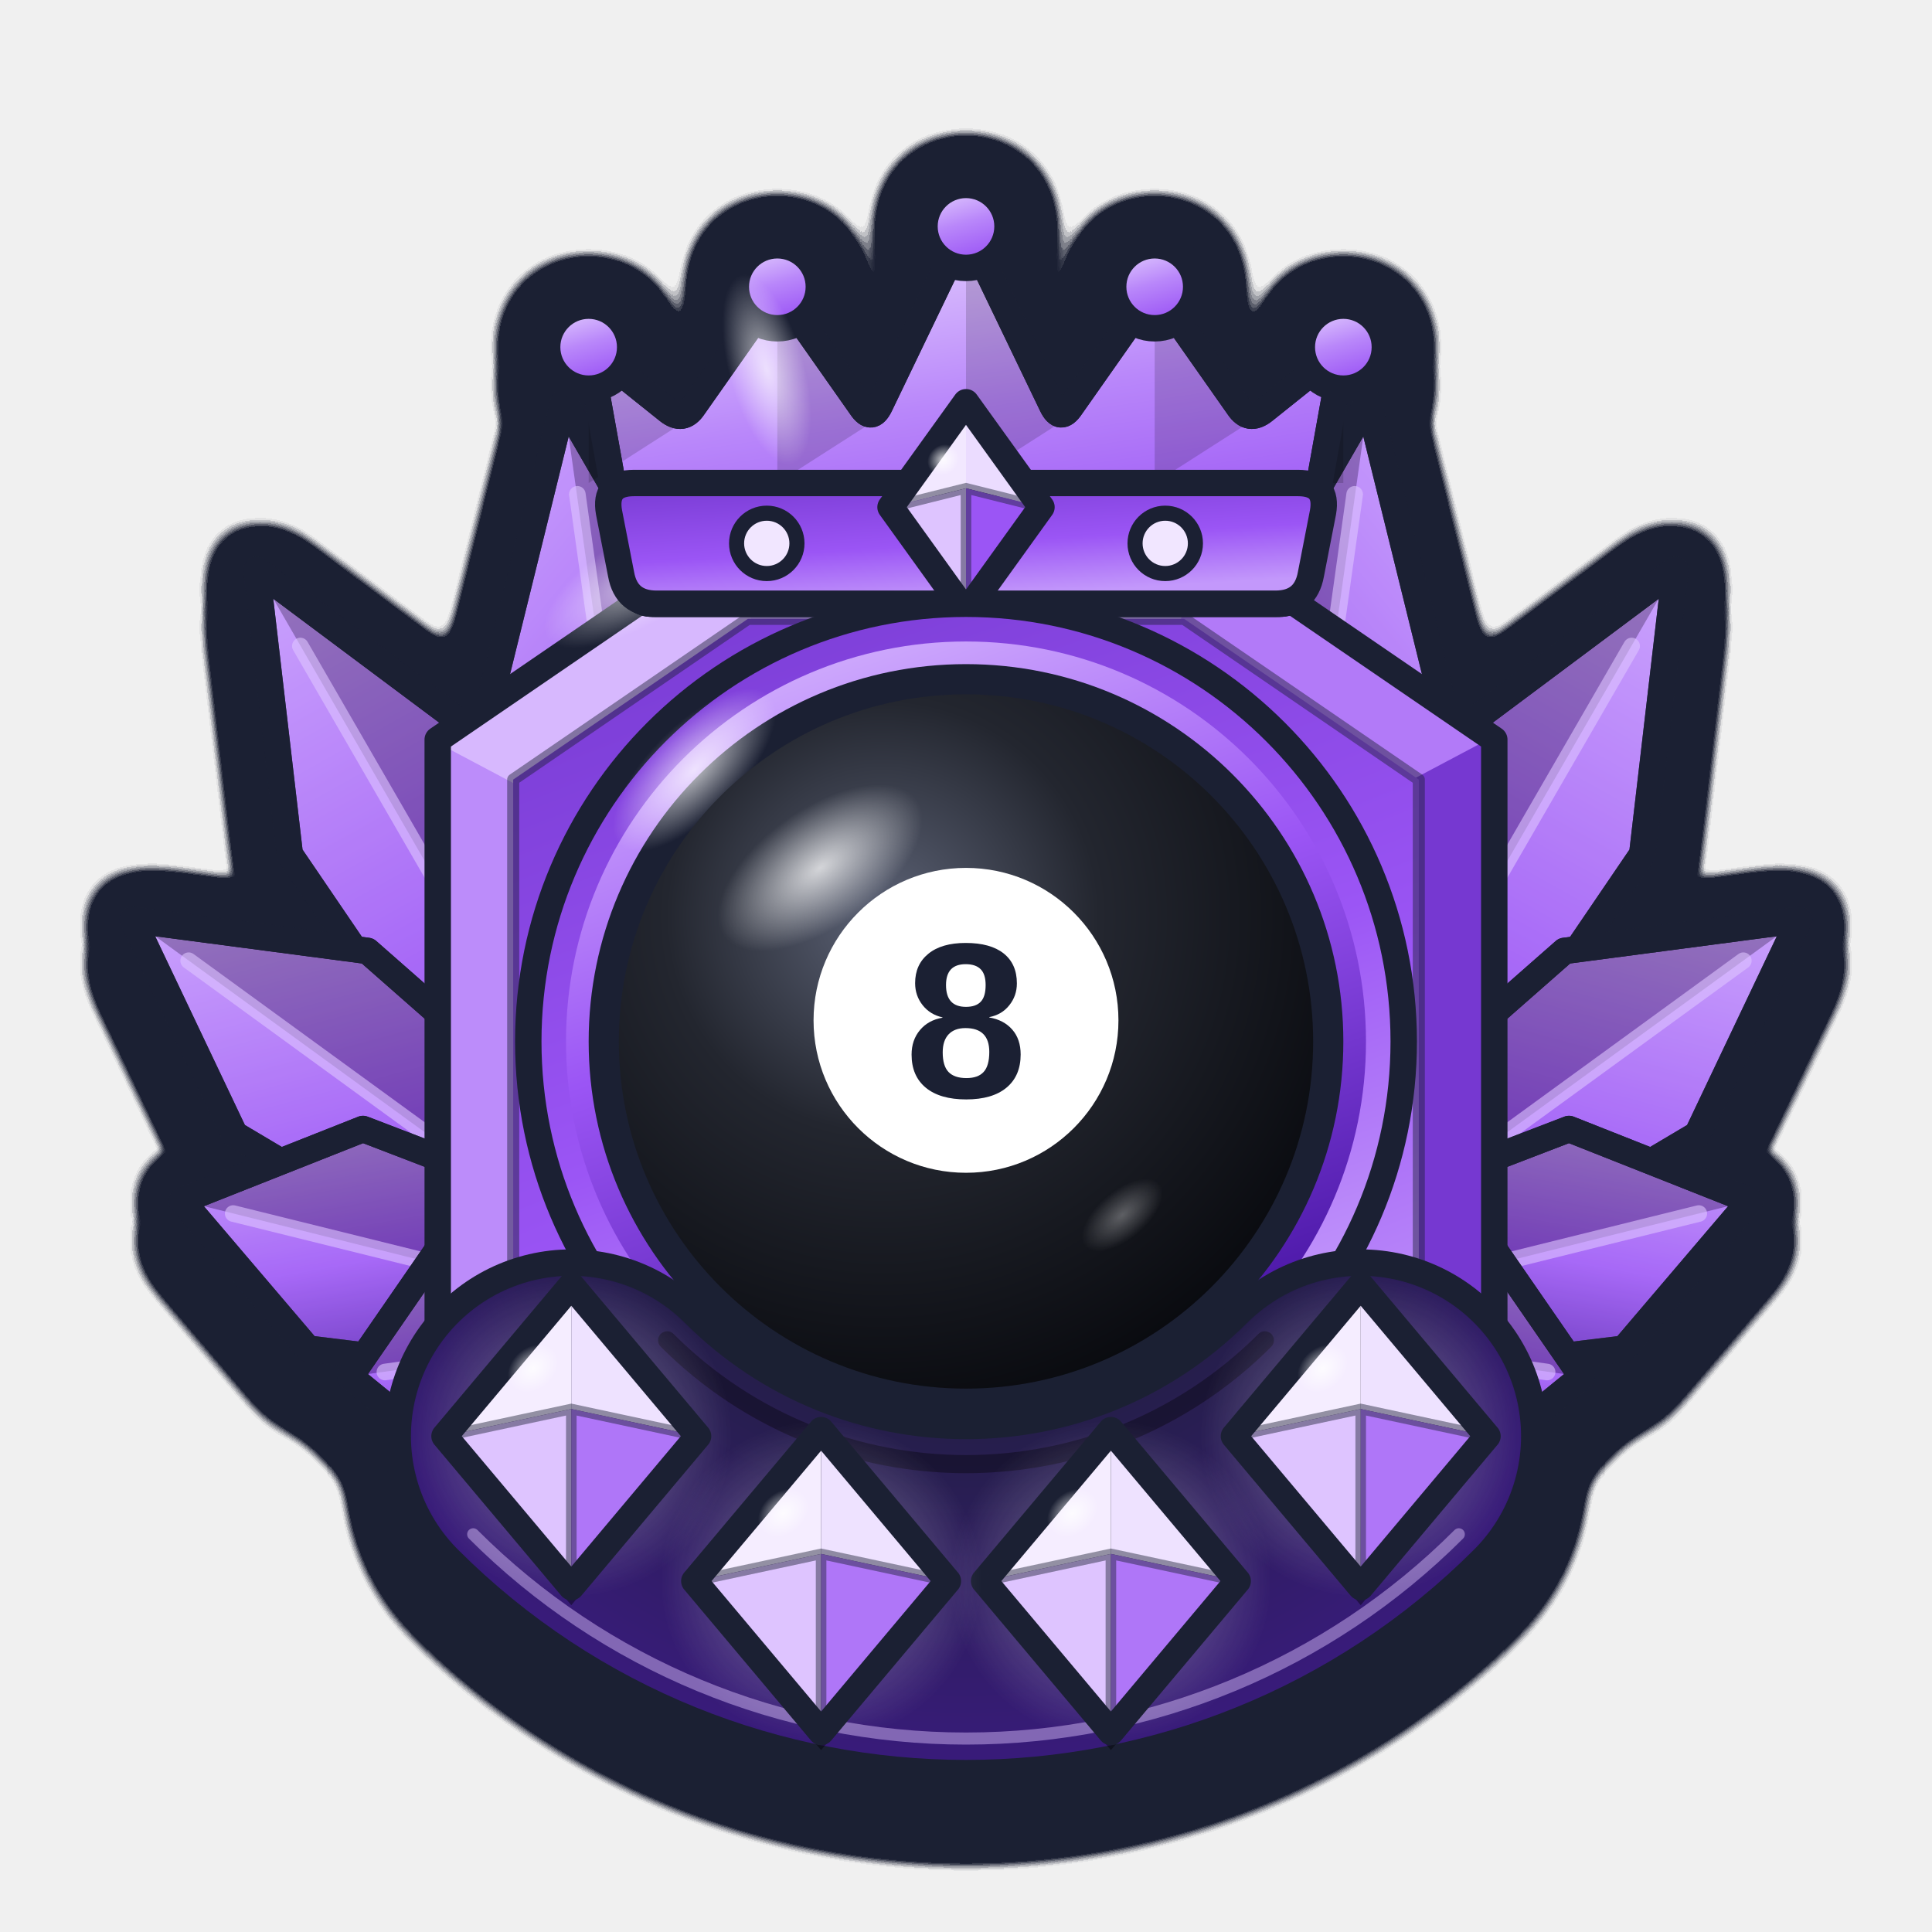
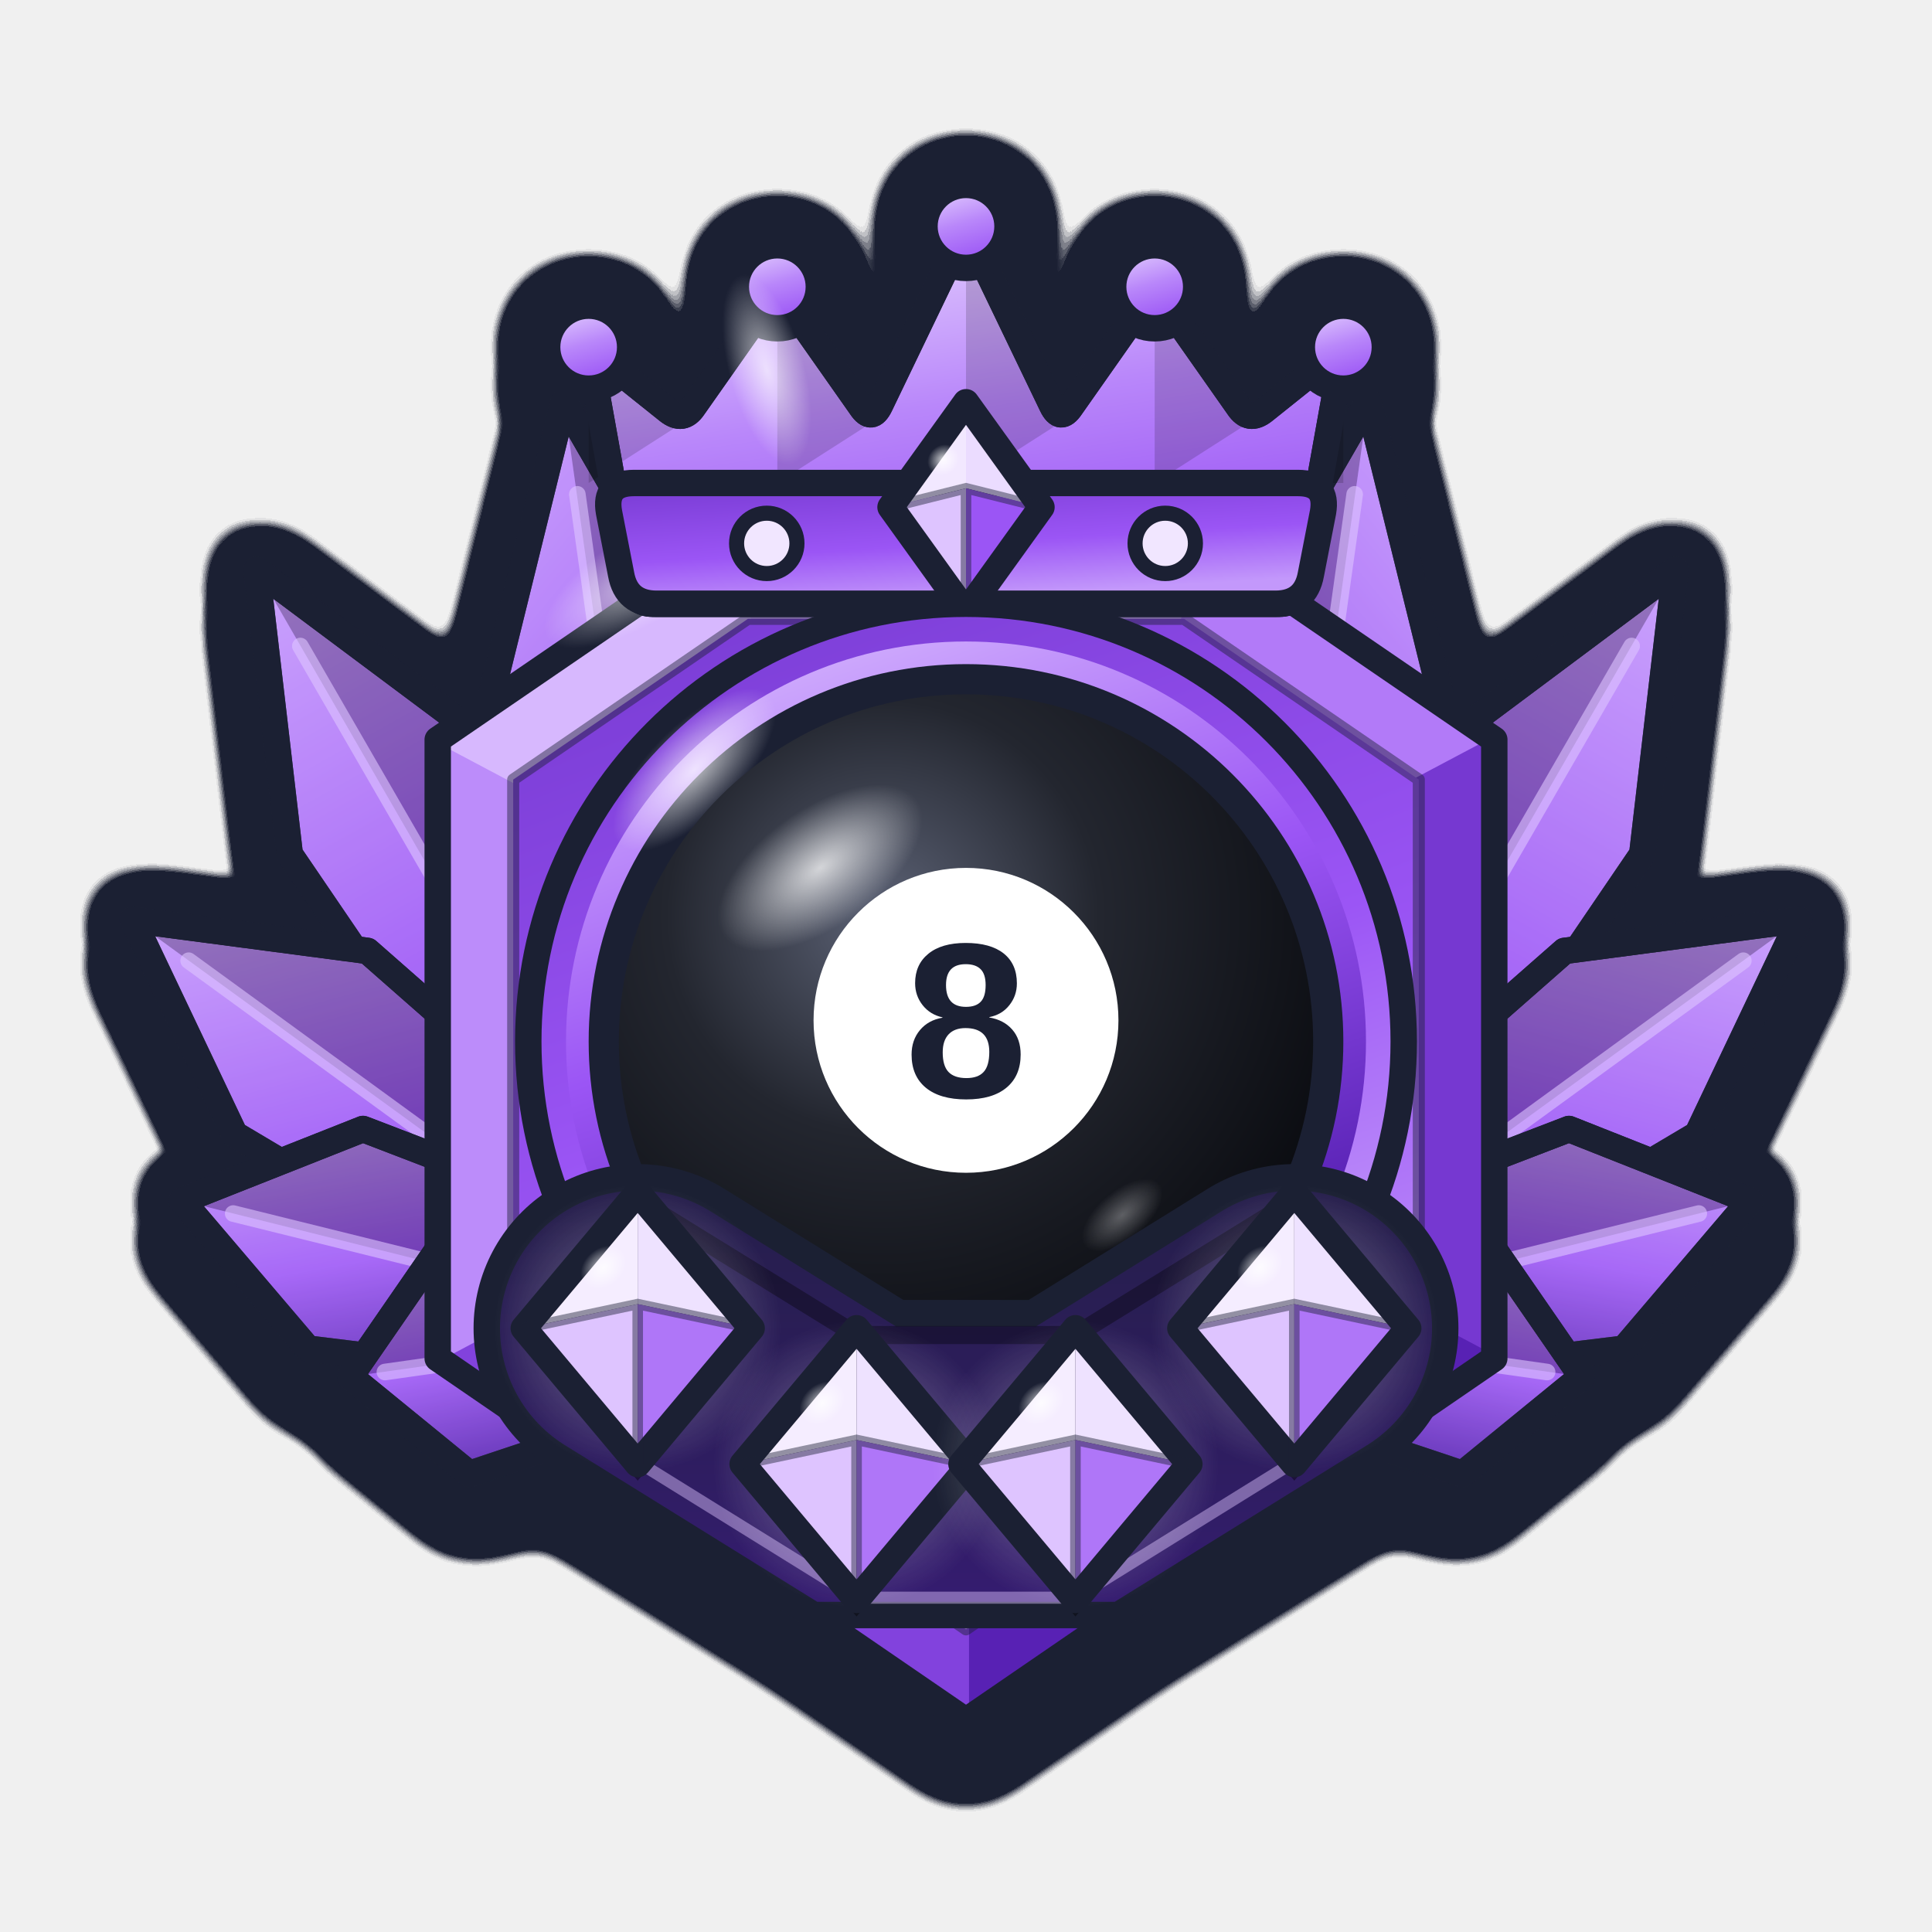
<svg xmlns="http://www.w3.org/2000/svg" width="512" height="512" viewBox="0 0 256 256">
  <defs>
    <linearGradient id="blue" x1="0" y1="0" x2="0.35" y2="1">
      <stop offset="0" stop-color="#9ED3FF" />
      <stop offset="0.45" stop-color="#3B9BFF" />
      <stop offset="1" stop-color="#1F6BD0" />
    </linearGradient>
    <linearGradient id="green" x1="0" y1="0" x2="0.35" y2="1">
      <stop offset="0" stop-color="#A8F5BE" />
      <stop offset="0.45" stop-color="#3DD66B" />
      <stop offset="1" stop-color="#1E9E47" />
    </linearGradient>
    <linearGradient id="red" x1="0" y1="0" x2="0.35" y2="1">
      <stop offset="0" stop-color="#FFA3A3" />
      <stop offset="0.45" stop-color="#FF4D4D" />
      <stop offset="1" stop-color="#C9283A" />
    </linearGradient>
    <linearGradient id="gold" x1="0" y1="0" x2="0.35" y2="1">
      <stop offset="0" stop-color="#FFF1A0" />
      <stop offset="0.45" stop-color="#FFC928" />
      <stop offset="1" stop-color="#DB8E00" />
    </linearGradient>
    <linearGradient id="wood" x1="0" y1="0" x2="0.35" y2="1">
      <stop offset="0" stop-color="#FFD9A0" />
      <stop offset="0.45" stop-color="#E7A35C" />
      <stop offset="1" stop-color="#A8622A" />
    </linearGradient>
    <linearGradient id="darkwood" x1="0" y1="0" x2="0.35" y2="1">
      <stop offset="0" stop-color="#C07A45" />
      <stop offset="0.45" stop-color="#8A4B22" />
      <stop offset="1" stop-color="#5E3014" />
    </linearGradient>
    <linearGradient id="white" x1="0" y1="0" x2="0.35" y2="1">
      <stop offset="0" stop-color="#FFFFFF" />
      <stop offset="0.45" stop-color="#F4F8FF" />
      <stop offset="1" stop-color="#C9D6EA" />
    </linearGradient>
    <linearGradient id="grey" x1="0" y1="0" x2="0.35" y2="1">
      <stop offset="0" stop-color="#E4E9F2" />
      <stop offset="0.45" stop-color="#AEB8C8" />
      <stop offset="1" stop-color="#7B869A" />
    </linearGradient>
    <linearGradient id="steel" x1="0" y1="0" x2="0.35" y2="1">
      <stop offset="0" stop-color="#D8E6F7" />
      <stop offset="0.45" stop-color="#9FB2CC" />
      <stop offset="1" stop-color="#6A7D98" />
    </linearGradient>
    <linearGradient id="cloth" x1="0" y1="0" x2="0.35" y2="1">
      <stop offset="0" stop-color="#6FE08E" />
      <stop offset="0.45" stop-color="#2FA24F" />
      <stop offset="1" stop-color="#1C7A37" />
    </linearGradient>
    <linearGradient id="sad" x1="0" y1="0" x2="0.35" y2="1">
      <stop offset="0" stop-color="#C4D4EE" />
      <stop offset="0.45" stop-color="#8EA3C7" />
      <stop offset="1" stop-color="#5E7299" />
    </linearGradient>
    <linearGradient id="purple" x1="0" y1="0" x2="0.35" y2="1">
      <stop offset="0" stop-color="#D7B8FF" />
      <stop offset="0.45" stop-color="#A259FF" />
      <stop offset="1" stop-color="#6E2FD0" />
    </linearGradient>
    <radialGradient id="shine" cx="0.5" cy="0.5" r="0.5">
      <stop offset="0" stop-color="#FFFFFF" stop-opacity="0.9" />
      <stop offset="1" stop-color="#FFFFFF" stop-opacity="0" />
    </radialGradient>
    <filter id="ink" x="-30%" y="-30%" width="160%" height="160%" color-interpolation-filters="sRGB">
      <feGaussianBlur in="SourceAlpha" stdDeviation="6.92" result="blur" />
      <feComponentTransfer in="blur" result="grown">
        <feFuncA type="linear" slope="7" intercept="-0.35" />
      </feComponentTransfer>
      <feOffset in="grown" dy="6" result="lip" />
      <feMerge result="both">
        <feMergeNode in="lip" />
        <feMergeNode in="grown" />
      </feMerge>
      <feFlood flood-color="#1B2033" />
      <feComposite in2="both" operator="in" result="outline" />
      <feMerge>
        <feMergeNode in="outline" />
        <feMergeNode in="SourceGraphic" />
      </feMerge>
    </filter>
  </defs>
  <defs>
    <filter id="badgeInk" x="-20%" y="-20%" width="140%" height="140%" color-interpolation-filters="sRGB">
      <feGaussianBlur in="SourceAlpha" stdDeviation="3.2" result="blur" />
      <feComponentTransfer in="blur" result="grown">
        <feFuncA type="linear" slope="40" intercept="-0.716" />
      </feComponentTransfer>
      <feOffset in="grown" dy="5" result="lip" />
      <feMerge result="both">
        <feMergeNode in="lip" />
        <feMergeNode in="grown" />
      </feMerge>
      <feFlood flood-color="#1B2033" />
      <feComposite in2="both" operator="in" result="outline" />
      <feMerge>
        <feMergeNode in="outline" />
        <feMergeNode in="SourceGraphic" />
      </feMerge>
    </filter>
  </defs>
  <defs>
    <linearGradient id="m" x1="0" y1="0" x2="0.35" y2="1">
      <stop offset="0.00" stop-color="#DEC4FF" />
      <stop offset="0.50" stop-color="#9B55F5" />
      <stop offset="1.00" stop-color="#4C18A8" />
    </linearGradient>
    <linearGradient id="r" x1="0" y1="0" x2="0.35" y2="1">
      <stop offset="0.00" stop-color="#773AD2" />
      <stop offset="0.60" stop-color="#9B55F5" />
      <stop offset="1.00" stop-color="#C398FB" />
    </linearGradient>
    <linearGradient id="w" x1="0" y1="0" x2="0.35" y2="1">
      <stop offset="0.00" stop-color="#C79DFC" />
      <stop offset="0.55" stop-color="#9B55F5" />
      <stop offset="1.00" stop-color="#4C18A8" />
    </linearGradient>
    <linearGradient id="c" x1="0" y1="0" x2="0.3" y2="1">
      <stop offset="0.00" stop-color="#EBDCFF" />
      <stop offset="0.55" stop-color="#B987FA" />
      <stop offset="1.00" stop-color="#9B55F5" />
    </linearGradient>
    <linearGradient id="s" x1="0" y1="0" x2="0.2" y2="1">
      <stop offset="0.00" stop-color="#FFFFFF" />
      <stop offset="0.50" stop-color="#EBDCFF" />
      <stop offset="1.00" stop-color="#CAA3FC" />
    </linearGradient>
    <linearGradient id="g" x1="0" y1="0" x2="0.35" y2="1">
      <stop offset="0.00" stop-color="#FFF3A6" />
      <stop offset="0.50" stop-color="#FFC928" />
      <stop offset="1.00" stop-color="#C97F00" />
    </linearGradient>
    <linearGradient id="gr" x1="0" y1="0" x2="0.35" y2="1">
      <stop offset="0.00" stop-color="#E7A816" />
      <stop offset="0.60" stop-color="#FFC928" />
      <stop offset="1.00" stop-color="#FFE274" />
    </linearGradient>
    <radialGradient id="ball" cx="0.38" cy="0.32" r="0.78">
      <stop offset="0" stop-color="#5C6275" />
      <stop offset="0.4" stop-color="#23262F" />
      <stop offset="1" stop-color="#06070B" />
    </radialGradient>
  </defs>
  <g filter="url(#badgeInk)">
    <path d="M83.1 177.3 L65.1 92.1 L74.7 53.2 L94.8 88.0 L100.9 174.7 Z" fill="url(#w)" stroke="#1B2033" stroke-width="3.5" stroke-linejoin="round" />
    <path d="M92.0 176.0 L100.9 174.7 L94.8 88.0 L74.7 53.2 Z" fill="#000000" opacity="0.25" />
    <path d="M92.0 176.0 L83.1 177.3 L65.1 92.1 L74.7 53.2 Z" fill="#DEC4FF" opacity="0.18" />
    <path d="M90.6 166.2 L76.5 65.5" fill="none" stroke="#DEC4FF" stroke-width="2.2" stroke-linecap="round" stroke-linejoin="round" opacity="0.6" />
    <path d="M83.1 177.3 L65.1 92.1 L74.7 53.2 L94.8 88.0 L100.9 174.7 Z" fill="none" stroke="#1B2033" stroke-width="3.5" stroke-linejoin="round" />
    <path d="M84.2 180.5 L38.4 113.2 L34.0 75.5 L64.4 98.2 L99.8 171.5 Z" fill="url(#w)" stroke="#1B2033" stroke-width="3.5" stroke-linejoin="round" />
    <path d="M92.0 176.0 L99.8 171.5 L64.4 98.2 L34.0 75.5 Z" fill="#000000" opacity="0.25" />
    <path d="M92.0 176.0 L84.2 180.5 L38.4 113.2 L34.0 75.5 Z" fill="#DEC4FF" opacity="0.18" />
    <path d="M87.4 168.0 L39.8 85.6" fill="none" stroke="#DEC4FF" stroke-width="2.2" stroke-linecap="round" stroke-linejoin="round" opacity="0.6" />
    <path d="M84.2 180.5 L38.4 113.2 L34.0 75.5 L64.4 98.2 L99.8 171.5 Z" fill="none" stroke="#1B2033" stroke-width="3.5" stroke-linejoin="round" />
    <path d="M86.7 183.3 L31.1 150.3 L17.6 121.9 L48.7 126.0 L97.3 168.7 Z" fill="url(#w)" stroke="#1B2033" stroke-width="3.5" stroke-linejoin="round" />
    <path d="M92.0 176.0 L97.3 168.7 L48.7 126.0 L17.6 121.9 Z" fill="#000000" opacity="0.25" />
    <path d="M92.0 176.0 L86.7 183.3 L31.1 150.3 L17.6 121.9 Z" fill="#DEC4FF" opacity="0.18" />
    <path d="M86.0 171.7 L25.0 127.3" fill="none" stroke="#DEC4FF" stroke-width="2.2" stroke-linecap="round" stroke-linejoin="round" opacity="0.6" />
    <path d="M86.7 183.3 L31.1 150.3 L17.6 121.9 L48.7 126.0 L97.3 168.7 Z" fill="none" stroke="#1B2033" stroke-width="3.5" stroke-linejoin="round" />
    <path d="M89.8 184.7 L40.8 178.7 L24.1 159.1 L48.1 149.6 L94.2 167.3 Z" fill="url(#w)" stroke="#1B2033" stroke-width="3.5" stroke-linejoin="round" />
    <path d="M92.0 176.0 L94.2 167.3 L48.1 149.6 L24.1 159.1 Z" fill="#000000" opacity="0.25" />
    <path d="M92.0 176.0 L89.8 184.7 L40.8 178.7 L24.1 159.1 Z" fill="#DEC4FF" opacity="0.18" />
    <path d="M86.6 174.6 L30.9 160.8" fill="none" stroke="#DEC4FF" stroke-width="2.2" stroke-linecap="round" stroke-linejoin="round" opacity="0.6" />
    <path d="M89.8 184.7 L40.8 178.7 L24.1 159.1 L48.1 149.6 L94.2 167.3 Z" fill="none" stroke="#1B2033" stroke-width="3.5" stroke-linejoin="round" />
    <path d="M93.3 184.9 L62.2 195.3 L46.4 182.4 L58.0 165.6 L90.7 167.1 Z" fill="url(#w)" stroke="#1B2033" stroke-width="3.5" stroke-linejoin="round" />
    <path d="M92.0 176.0 L90.7 167.1 L58.0 165.6 L46.4 182.4 Z" fill="#000000" opacity="0.25" />
    <path d="M92.0 176.0 L93.3 184.9 L62.2 195.3 L46.4 182.4 Z" fill="#DEC4FF" opacity="0.18" />
    <path d="M88.4 176.5 L51.0 181.8" fill="none" stroke="#DEC4FF" stroke-width="2.2" stroke-linecap="round" stroke-linejoin="round" opacity="0.6" />
    <path d="M93.3 184.9 L62.2 195.3 L46.4 182.4 L58.0 165.6 L90.7 167.1 Z" fill="none" stroke="#1B2033" stroke-width="3.5" stroke-linejoin="round" />
    <g transform="matrix(-1 0 0 1 256 0)">
      <path d="M83.1 177.3 L65.1 92.1 L74.7 53.2 L94.8 88.0 L100.9 174.7 Z" fill="url(#w)" stroke="#1B2033" stroke-width="3.5" stroke-linejoin="round" />
      <path d="M92.0 176.0 L100.9 174.7 L94.8 88.0 L74.7 53.2 Z" fill="#000000" opacity="0.25" />
      <path d="M92.0 176.0 L83.1 177.3 L65.1 92.1 L74.7 53.2 Z" fill="#DEC4FF" opacity="0.18" />
      <path d="M90.6 166.2 L76.5 65.5" fill="none" stroke="#DEC4FF" stroke-width="2.2" stroke-linecap="round" stroke-linejoin="round" opacity="0.6" />
      <path d="M83.1 177.3 L65.1 92.1 L74.7 53.2 L94.8 88.0 L100.9 174.7 Z" fill="none" stroke="#1B2033" stroke-width="3.5" stroke-linejoin="round" />
      <path d="M84.2 180.5 L38.4 113.2 L34.0 75.5 L64.4 98.2 L99.8 171.5 Z" fill="url(#w)" stroke="#1B2033" stroke-width="3.5" stroke-linejoin="round" />
      <path d="M92.0 176.0 L99.8 171.5 L64.4 98.2 L34.0 75.5 Z" fill="#000000" opacity="0.25" />
      <path d="M92.0 176.0 L84.2 180.5 L38.4 113.2 L34.0 75.5 Z" fill="#DEC4FF" opacity="0.18" />
      <path d="M87.4 168.0 L39.8 85.6" fill="none" stroke="#DEC4FF" stroke-width="2.2" stroke-linecap="round" stroke-linejoin="round" opacity="0.6" />
      <path d="M84.2 180.5 L38.4 113.2 L34.0 75.5 L64.4 98.2 L99.8 171.5 Z" fill="none" stroke="#1B2033" stroke-width="3.5" stroke-linejoin="round" />
      <path d="M86.7 183.3 L31.1 150.3 L17.6 121.9 L48.7 126.0 L97.3 168.7 Z" fill="url(#w)" stroke="#1B2033" stroke-width="3.5" stroke-linejoin="round" />
      <path d="M92.0 176.0 L97.3 168.7 L48.7 126.0 L17.6 121.9 Z" fill="#000000" opacity="0.25" />
      <path d="M92.0 176.0 L86.7 183.3 L31.1 150.3 L17.6 121.9 Z" fill="#DEC4FF" opacity="0.18" />
      <path d="M86.0 171.7 L25.0 127.3" fill="none" stroke="#DEC4FF" stroke-width="2.2" stroke-linecap="round" stroke-linejoin="round" opacity="0.6" />
      <path d="M86.7 183.3 L31.1 150.3 L17.6 121.9 L48.7 126.0 L97.3 168.7 Z" fill="none" stroke="#1B2033" stroke-width="3.5" stroke-linejoin="round" />
      <path d="M89.8 184.7 L40.8 178.7 L24.1 159.1 L48.1 149.6 L94.2 167.3 Z" fill="url(#w)" stroke="#1B2033" stroke-width="3.5" stroke-linejoin="round" />
      <path d="M92.0 176.0 L94.2 167.3 L48.1 149.6 L24.1 159.1 Z" fill="#000000" opacity="0.25" />
      <path d="M92.0 176.0 L89.8 184.7 L40.8 178.7 L24.1 159.1 Z" fill="#DEC4FF" opacity="0.18" />
      <path d="M86.6 174.6 L30.9 160.8" fill="none" stroke="#DEC4FF" stroke-width="2.2" stroke-linecap="round" stroke-linejoin="round" opacity="0.6" />
      <path d="M89.8 184.7 L40.8 178.7 L24.1 159.1 L48.1 149.6 L94.2 167.3 Z" fill="none" stroke="#1B2033" stroke-width="3.5" stroke-linejoin="round" />
      <path d="M93.3 184.9 L62.2 195.3 L46.4 182.4 L58.0 165.6 L90.7 167.1 Z" fill="url(#w)" stroke="#1B2033" stroke-width="3.5" stroke-linejoin="round" />
      <path d="M92.0 176.0 L90.7 167.1 L58.0 165.6 L46.4 182.4 Z" fill="#000000" opacity="0.25" />
      <path d="M92.0 176.0 L93.3 184.9 L62.2 195.3 L46.4 182.4 Z" fill="#DEC4FF" opacity="0.18" />
      <path d="M88.4 176.5 L51.0 181.8" fill="none" stroke="#DEC4FF" stroke-width="2.2" stroke-linecap="round" stroke-linejoin="round" opacity="0.6" />
      <path d="M93.3 184.9 L62.2 195.3 L46.4 182.4 L58.0 165.6 L90.7 167.1 Z" fill="none" stroke="#1B2033" stroke-width="3.5" stroke-linejoin="round" />
    </g>
    <path d="M96.0 72.0 L160.0 72.0 L156.9 82.0 L99.1 82.0 Z" fill="#CDA8FC" stroke="#CDA8FC" stroke-width="0.8" />
    <path d="M160.0 72.0 L198.0 98.0 L188.0 103.3 L156.9 82.0 Z" fill="#B27AF8" stroke="#B27AF8" stroke-width="0.8" />
    <path d="M198.0 98.0 L198.0 180.0 L188.0 174.7 L188.0 103.3 Z" fill="#7638D1" stroke="#7638D1" stroke-width="0.8" />
    <path d="M198.0 180.0 L128.0 228.0 L128.0 215.9 L188.0 174.7 Z" fill="#5821B4" stroke="#5821B4" stroke-width="0.8" />
    <path d="M128.0 228.0 L58.0 180.0 L68.0 174.7 L128.0 215.9 Z" fill="#8242DD" stroke="#8242DD" stroke-width="0.8" />
    <path d="M58.0 180.0 L58.0 98.0 L68.0 103.3 L68.0 174.7 Z" fill="#BC8CFA" stroke="#BC8CFA" stroke-width="0.8" />
    <path d="M58.0 98.0 L96.0 72.0 L99.1 82.0 L68.0 103.3 Z" fill="#D7B8FE" stroke="#D7B8FE" stroke-width="0.8" />
    <path d="M99.1 82.0 L156.9 82.0 L188.0 103.3 L188.0 174.7 L128.0 215.9 L68.0 174.7 L68.0 103.3 Z" fill="url(#r)" />
    <path d="M99.1 82.0 L156.9 82.0 L188.0 103.3 L188.0 174.7 L128.0 215.9 L68.0 174.7 L68.0 103.3 Z" fill="none" stroke="#1B2033" stroke-width="1.6" stroke-opacity="0.45" stroke-linejoin="round" />
    <path d="M96.0 72.0 L160.0 72.0 L198.0 98.0 L198.0 180.0 L128.0 228.0 L58.0 180.0 L58.0 98.0 Z" fill="none" stroke="#1B2033" stroke-width="3.5" stroke-linejoin="round" />
    <ellipse cx="86" cy="76" rx="16" ry="6" fill="url(#shine)" opacity="0.75" transform="rotate(-32 86 76)" />
    <path d="M86.5 80.0 Q84.0 80.0 83.6 77.5 L78.4 48.5 Q78.0 46.0 80.0 47.6 L88.5 54.4 Q90.5 56.0 91.9 53.9 L101.6 40.1 Q103.0 38.0 104.4 40.1 L114.1 53.9 Q115.5 56.0 116.6 53.7 L126.9 32.3 Q128.0 30.0 129.1 32.3 L139.4 53.7 Q140.5 56.0 141.9 53.9 L151.6 40.1 Q153.0 38.0 154.4 40.1 L164.1 53.9 Q165.5 56.0 167.5 54.4 L176.0 47.6 Q178.0 46.0 177.6 48.5 L172.4 77.5 Q172.0 80.0 169.5 80.0 Z" fill="url(#c)" stroke="#1B2033" stroke-width="3.5" stroke-linejoin="round" />
    <path d="M78.0 46.0 L78.0 64.0 L90.5 56.0 Z" fill="#000000" opacity="0.16" />
    <path d="M103.0 38.0 L103.0 64.0 L115.5 56.0 Z" fill="#000000" opacity="0.16" />
    <path d="M128.0 30.0 L128.0 64.0 L140.5 56.0 Z" fill="#000000" opacity="0.16" />
    <path d="M153.0 38.0 L153.0 64.0 L165.5 56.0 Z" fill="#000000" opacity="0.16" />
    <path d="M178.0 46.0 L178.0 64.0 L175.0 64.0 Z" fill="#000000" opacity="0.16" />
    <path d="M86.5 80.0 Q84.0 80.0 83.6 77.5 L78.4 48.5 Q78.0 46.0 80.0 47.6 L88.5 54.4 Q90.5 56.0 91.9 53.9 L101.6 40.1 Q103.0 38.0 104.4 40.1 L114.1 53.9 Q115.5 56.0 116.6 53.7 L126.9 32.3 Q128.0 30.0 129.1 32.3 L139.4 53.7 Q140.5 56.0 141.9 53.9 L151.6 40.1 Q153.0 38.0 154.4 40.1 L164.1 53.9 Q165.5 56.0 167.5 54.4 L176.0 47.6 Q178.0 46.0 177.6 48.5 L172.4 77.5 Q172.0 80.0 169.5 80.0 Z" fill="none" stroke="#1B2033" stroke-width="3.5" stroke-linejoin="round" />
    <circle cx="78.0" cy="46.0" r="5.5" fill="url(#c)" stroke="#1B2033" stroke-width="3.5" />
    <circle cx="103.0" cy="38.0" r="5.5" fill="url(#c)" stroke="#1B2033" stroke-width="3.5" />
    <circle cx="128.0" cy="30.0" r="5.5" fill="url(#c)" stroke="#1B2033" stroke-width="3.5" />
    <circle cx="153.0" cy="38.0" r="5.5" fill="url(#c)" stroke="#1B2033" stroke-width="3.5" />
    <circle cx="178.0" cy="46.0" r="5.5" fill="url(#c)" stroke="#1B2033" stroke-width="3.5" />
    <path d="M80.7 67.9 Q80.0 64.0 84.0 64.0 L172.0 64.0 Q176.0 64.0 175.3 67.9 L173.7 76.1 Q173.0 80.0 169.0 80.0 L87.0 80.0 Q83.0 80.0 82.3 76.1 Z" fill="url(#r)" stroke="#1B2033" stroke-width="3.5" stroke-linejoin="round" />
    <ellipse cx="101.6" cy="49.0" rx="5" ry="13" fill="url(#shine)" opacity="0.75" transform="rotate(-15 101.6 49.0)" />
    <path d="M118.0 67.2 L128.0 53.3 L128.0 64.7 Z" fill="#F2E8FF" />
    <path d="M128.0 53.3 L138.0 67.2 L128.0 64.7 Z" fill="#EBDCFF" />
    <path d="M118.0 67.2 L128.0 64.7 L128.0 81.1 Z" fill="#DEC4FF" />
    <path d="M128.0 64.7 L138.0 67.2 L128.0 81.1 Z" fill="#9B55F5" />
    <path d="M128.0 53.3 L138.0 67.2 L128.0 81.1 L118.0 67.2 Z" fill="none" stroke="#1B2033" stroke-width="3.5" stroke-linejoin="round" />
    <path d="M118.0 67.2 L128.0 64.7 L138.0 67.2 M128.0 64.7 L128.0 81.1" fill="none" stroke="#1B2033" stroke-width="1.4" opacity="0.45" />
    <ellipse cx="124.993" cy="60.936" rx="2.205" ry="1.949" fill="url(#shine)" opacity="0.9" transform="rotate(-40 124.9933 60.936)" />
    <circle cx="101.6" cy="72.0" r="4.0" fill="#F1E6FF" stroke="#1B2033" stroke-width="2" />
    <circle cx="154.4" cy="72.0" r="4.0" fill="#F1E6FF" stroke="#1B2033" stroke-width="2" />
    <circle cx="128" cy="138" r="58" fill="url(#r)" stroke="#1B2033" stroke-width="3.5" />
    <circle cx="128" cy="138" r="53" fill="url(#m)" />
    <circle cx="128" cy="138" r="50" fill="#1B2033" />
    <ellipse cx="92" cy="102" rx="14" ry="6" fill="url(#shine)" opacity="0.8" transform="rotate(-45 92 102)" />
    <circle cx="128" cy="138" r="46" fill="url(#ball)" />
    <circle cx="128.0" cy="135.2" r="20.2" fill="#FFFFFF" />
    <text x="128.0" y="145.4" font-family="Arial Black, Arial, sans-serif" font-weight="900" font-size="29.3" text-anchor="middle" fill="#1B2033">8</text>
    <ellipse cx="108.68" cy="115.0" rx="15.64" ry="7.82" fill="url(#shine)" opacity="0.85" transform="rotate(-35 108.68 115.0)" />
    <ellipse cx="148.7" cy="161.0" rx="6.44" ry="3.22" fill="url(#shine)" opacity="0.35" transform="rotate(-40 148.7 161.0)" />
    <defs>
-       <radialGradient id="tray" gradientUnits="userSpaceOnUse" cx="128" cy="138" r="97.0">
-         <stop offset="0.526" stop-color="#251E4A" />
-         <stop offset="0.763" stop-color="#2F1D62" />
-         <stop offset="1" stop-color="#391B7C" />
-       </radialGradient>
+       <linearGradient id="tray" gradientUnits="userSpaceOnUse" x1="0" y1="156.0" x2="0" y2="229.0">
+         <stop offset="0" stop-color="#251E4A" />
+         <stop offset="0.55" stop-color="#2F1D62" />
+         <stop offset="1" stop-color="#3B1B7F" />
+       </linearGradient>
      <radialGradient id="glow">
        <stop offset="0" stop-color="#FFFFFF" stop-opacity="0.5" />
        <stop offset="1" stop-color="#FFFFFF" stop-opacity="0" />
      </radialGradient>
    </defs>
-     <path d="M180.3 190.3 A74 74 0 0 1 75.7 190.3" fill="none" stroke="#1B2033" stroke-width="49.5" stroke-linecap="round" />
-     <path d="M180.3 190.3 A74 74 0 0 1 75.7 190.3" fill="none" stroke="url(#tray)" stroke-width="42.5" stroke-linecap="round" />
-     <path d="M193.3 203.3 A92.3 92.3 0 0 1 62.7 203.3" fill="none" stroke="#DEC4FF" stroke-width="1.6" stroke-opacity="0.45" stroke-linecap="round" />
-     <path d="M167.6 177.6 A56.0 56.0 0 0 1 88.4 177.6" fill="none" stroke="#000000" stroke-width="2.4" stroke-opacity="0.35" stroke-linecap="round" />
-     <circle cx="180.3" cy="190.3" r="21.3" fill="url(#glow)" opacity="0.8" />
-     <path d="M180.3 172.7 L197.1 192.7 L180.3 212.7 L163.5 192.7 Z" fill="#000000" opacity="0.4" />
-     <path d="M163.5 190.3 L180.3 170.3 L180.3 186.7 Z" fill="#F5EDFF" />
-     <path d="M180.3 170.3 L197.1 190.3 L180.3 186.7 Z" fill="#EEE2FF" />
-     <path d="M163.5 190.3 L180.3 186.7 L180.3 210.3 Z" fill="#DEC4FF" />
-     <path d="M180.3 186.7 L197.1 190.3 L180.3 210.3 Z" fill="#AF76F8" />
-     <path d="M180.3 170.3 L197.1 190.3 L180.3 210.3 L163.5 190.3 Z" fill="none" stroke="#1B2033" stroke-width="3.5" stroke-linejoin="round" />
-     <path d="M163.5 190.3 L180.3 186.7 L197.1 190.3 M180.3 186.7 L180.3 210.3" fill="none" stroke="#1B2033" stroke-width="1.4" opacity="0.45" />
-     <ellipse cx="175.286" cy="181.326" rx="3.696" ry="2.8" fill="url(#shine)" opacity="0.9" transform="rotate(-40 175.2859 181.3259)" />
-     <circle cx="147.2" cy="209.5" r="21.3" fill="url(#glow)" opacity="0.8" />
-     <path d="M147.2 191.9 L164.0 211.9 L147.2 231.9 L130.4 211.9 Z" fill="#000000" opacity="0.4" />
-     <path d="M130.4 209.5 L147.2 189.5 L147.2 205.9 Z" fill="#F5EDFF" />
-     <path d="M147.2 189.5 L164.0 209.5 L147.2 205.9 Z" fill="#EEE2FF" />
-     <path d="M130.4 209.5 L147.2 205.9 L147.2 229.5 Z" fill="#DEC4FF" />
-     <path d="M147.2 205.9 L164.0 209.5 L147.2 229.5 Z" fill="#AF76F8" />
-     <path d="M147.2 189.5 L164.0 209.5 L147.2 229.5 L130.4 209.5 Z" fill="none" stroke="#1B2033" stroke-width="3.5" stroke-linejoin="round" />
-     <path d="M130.4 209.5 L147.2 205.9 L164.0 209.5 M147.2 205.9 L147.2 229.5" fill="none" stroke="#1B2033" stroke-width="1.4" opacity="0.45" />
-     <ellipse cx="142.113" cy="200.479" rx="3.696" ry="2.8" fill="url(#shine)" opacity="0.9" transform="rotate(-40 142.1126 200.4785)" />
-     <circle cx="108.8" cy="209.5" r="21.3" fill="url(#glow)" opacity="0.8" />
-     <path d="M108.8 191.9 L125.6 211.9 L108.8 231.9 L92.0 211.9 Z" fill="#000000" opacity="0.4" />
-     <path d="M92.0 209.5 L108.8 189.5 L108.8 205.9 Z" fill="#F5EDFF" />
-     <path d="M108.8 189.5 L125.6 209.5 L108.8 205.9 Z" fill="#EEE2FF" />
-     <path d="M92.0 209.5 L108.8 205.9 L108.8 229.5 Z" fill="#DEC4FF" />
-     <path d="M108.8 205.9 L125.6 209.5 L108.8 229.5 Z" fill="#AF76F8" />
-     <path d="M108.8 189.5 L125.6 209.5 L108.8 229.5 L92.0 209.5 Z" fill="none" stroke="#1B2033" stroke-width="3.5" stroke-linejoin="round" />
-     <path d="M92.0 209.5 L108.8 205.9 L125.6 209.5 M108.8 205.9 L108.8 229.5" fill="none" stroke="#1B2033" stroke-width="1.4" opacity="0.45" />
-     <ellipse cx="103.807" cy="200.479" rx="3.696" ry="2.8" fill="url(#shine)" opacity="0.9" transform="rotate(-40 103.8074 200.4785)" />
-     <circle cx="75.7" cy="190.3" r="21.3" fill="url(#glow)" opacity="0.8" />
-     <path d="M75.7 172.7 L92.5 192.7 L75.7 212.7 L58.9 192.7 Z" fill="#000000" opacity="0.4" />
-     <path d="M58.9 190.3 L75.7 170.3 L75.7 186.7 Z" fill="#F5EDFF" />
-     <path d="M75.7 170.3 L92.5 190.3 L75.7 186.7 Z" fill="#EEE2FF" />
-     <path d="M58.9 190.3 L75.7 186.7 L75.7 210.3 Z" fill="#DEC4FF" />
-     <path d="M75.7 186.7 L92.5 190.3 L75.7 210.3 Z" fill="#AF76F8" />
-     <path d="M75.7 170.3 L92.5 190.3 L75.7 210.3 L58.9 190.3 Z" fill="none" stroke="#1B2033" stroke-width="3.5" stroke-linejoin="round" />
-     <path d="M58.9 190.3 L75.7 186.7 L92.5 190.3 M75.7 186.7 L75.7 210.3" fill="none" stroke="#1B2033" stroke-width="1.4" opacity="0.45" />
-     <ellipse cx="70.634" cy="181.326" rx="3.696" ry="2.8" fill="url(#shine)" opacity="0.9" transform="rotate(-40 70.6341 181.3259)" />
+     <path d="M84.5 176.0 L113.5 194.0 L142.5 194.0 L171.5 176.0" fill="none" stroke-linecap="round" stroke-linejoin="miter" stroke-miterlimit="4" stroke="#1B2033" stroke-width="43.5" />
+     <path d="M84.5 176.0 L113.5 194.0 L142.5 194.0 L171.5 176.0" fill="none" stroke-linecap="round" stroke-linejoin="miter" stroke-miterlimit="4" stroke="url(#tray)" stroke-width="36.5" />
+     <path d="M84.5 193.7 L113.5 211.7 L142.5 211.7 L171.5 193.7" fill="none" stroke="#DEC4FF" stroke-width="1.6" stroke-opacity="0.45" stroke-linecap="round" />
+     <path d="M84.5 159.0 L113.5 176.9 L142.5 176.9 L171.5 159.0" fill="none" stroke="#000000" stroke-width="2.4" stroke-opacity="0.35" stroke-linecap="round" />
+     <circle cx="84.5" cy="176.0" r="19.0" fill="url(#glow)" opacity="0.8" />
+     <path d="M84.5 160.2 L99.6 178.2 L84.5 196.2 L69.4 178.2 Z" fill="#000000" opacity="0.4" />
+     <path d="M69.4 176.0 L84.5 158.0 L84.5 172.8 Z" fill="#F5EDFF" />
+     <path d="M84.5 158.0 L99.6 176.0 L84.5 172.8 Z" fill="#EEE2FF" />
+     <path d="M69.4 176.0 L84.5 172.8 L84.5 194.0 Z" fill="#DEC4FF" />
+     <path d="M84.5 172.8 L99.6 176.0 L84.5 194.0 Z" fill="#AF76F8" />
+     <path d="M84.5 158.0 L99.6 176.0 L84.5 194.0 L69.4 176.0 Z" fill="none" stroke="#1B2033" stroke-width="3.5" stroke-linejoin="round" />
+     <path d="M69.4 176.0 L84.5 172.8 L99.6 176.0 M84.5 172.8 L84.5 194.0" fill="none" stroke="#1B2033" stroke-width="1.4" opacity="0.45" />
+     <ellipse cx="79.964" cy="167.93" rx="3.326" ry="2.52" fill="url(#shine)" opacity="0.9" transform="rotate(-40 79.964 167.93)" />
+     <circle cx="113.5" cy="194.0" r="19.0" fill="url(#glow)" opacity="0.8" />
+     <path d="M113.5 178.2 L128.6 196.2 L113.5 214.2 L98.4 196.2 Z" fill="#000000" opacity="0.4" />
+     <path d="M98.4 194.0 L113.5 176.0 L113.5 190.8 Z" fill="#F5EDFF" />
+     <path d="M113.5 176.0 L128.6 194.0 L113.5 190.8 Z" fill="#EEE2FF" />
+     <path d="M98.4 194.0 L113.5 190.8 L113.5 212.0 Z" fill="#DEC4FF" />
+     <path d="M113.5 190.8 L128.6 194.0 L113.5 212.0 Z" fill="#AF76F8" />
+     <path d="M113.5 176.0 L128.6 194.0 L113.5 212.0 L98.4 194.0 Z" fill="none" stroke="#1B2033" stroke-width="3.5" stroke-linejoin="round" />
+     <path d="M98.4 194.0 L113.5 190.8 L128.6 194.0 M113.5 190.8 L113.5 212.0" fill="none" stroke="#1B2033" stroke-width="1.4" opacity="0.45" />
+     <ellipse cx="108.964" cy="185.91" rx="3.326" ry="2.52" fill="url(#shine)" opacity="0.9" transform="rotate(-40 108.964 185.91)" />
+     <circle cx="142.5" cy="194.0" r="19.0" fill="url(#glow)" opacity="0.8" />
+     <path d="M142.5 178.2 L157.6 196.2 L142.5 214.2 L127.4 196.2 Z" fill="#000000" opacity="0.4" />
+     <path d="M127.4 194.0 L142.5 176.0 L142.5 190.8 Z" fill="#F5EDFF" />
+     <path d="M142.5 176.0 L157.6 194.0 L142.5 190.8 Z" fill="#EEE2FF" />
+     <path d="M127.4 194.0 L142.5 190.8 L142.5 212.0 Z" fill="#DEC4FF" />
+     <path d="M142.5 190.8 L157.6 194.0 L142.5 212.0 Z" fill="#AF76F8" />
+     <path d="M142.5 176.0 L157.6 194.0 L142.5 212.0 L127.4 194.0 Z" fill="none" stroke="#1B2033" stroke-width="3.5" stroke-linejoin="round" />
+     <path d="M127.4 194.0 L142.5 190.8 L157.6 194.0 M142.5 190.8 L142.5 212.0" fill="none" stroke="#1B2033" stroke-width="1.4" opacity="0.45" />
+     <ellipse cx="137.964" cy="185.91" rx="3.326" ry="2.52" fill="url(#shine)" opacity="0.9" transform="rotate(-40 137.964 185.91)" />
+     <circle cx="171.5" cy="176.0" r="19.0" fill="url(#glow)" opacity="0.8" />
+     <path d="M171.5 160.2 L186.6 178.2 L171.5 196.2 L156.4 178.2 Z" fill="#000000" opacity="0.4" />
+     <path d="M156.4 176.0 L171.5 158.0 L171.5 172.8 Z" fill="#F5EDFF" />
+     <path d="M171.5 158.0 L186.6 176.0 L171.5 172.8 Z" fill="#EEE2FF" />
+     <path d="M156.4 176.0 L171.5 172.8 L171.5 194.0 Z" fill="#DEC4FF" />
+     <path d="M171.5 172.8 L186.6 176.0 L171.5 194.0 Z" fill="#AF76F8" />
+     <path d="M171.5 158.0 L186.6 176.0 L171.5 194.0 L156.4 176.0 Z" fill="none" stroke="#1B2033" stroke-width="3.5" stroke-linejoin="round" />
+     <path d="M156.4 176.0 L171.5 172.8 L186.6 176.0 M171.5 172.8 L171.5 194.0" fill="none" stroke="#1B2033" stroke-width="1.4" opacity="0.45" />
+     <ellipse cx="166.964" cy="167.93" rx="3.326" ry="2.52" fill="url(#shine)" opacity="0.9" transform="rotate(-40 166.964 167.93)" />
  </g>
</svg>
